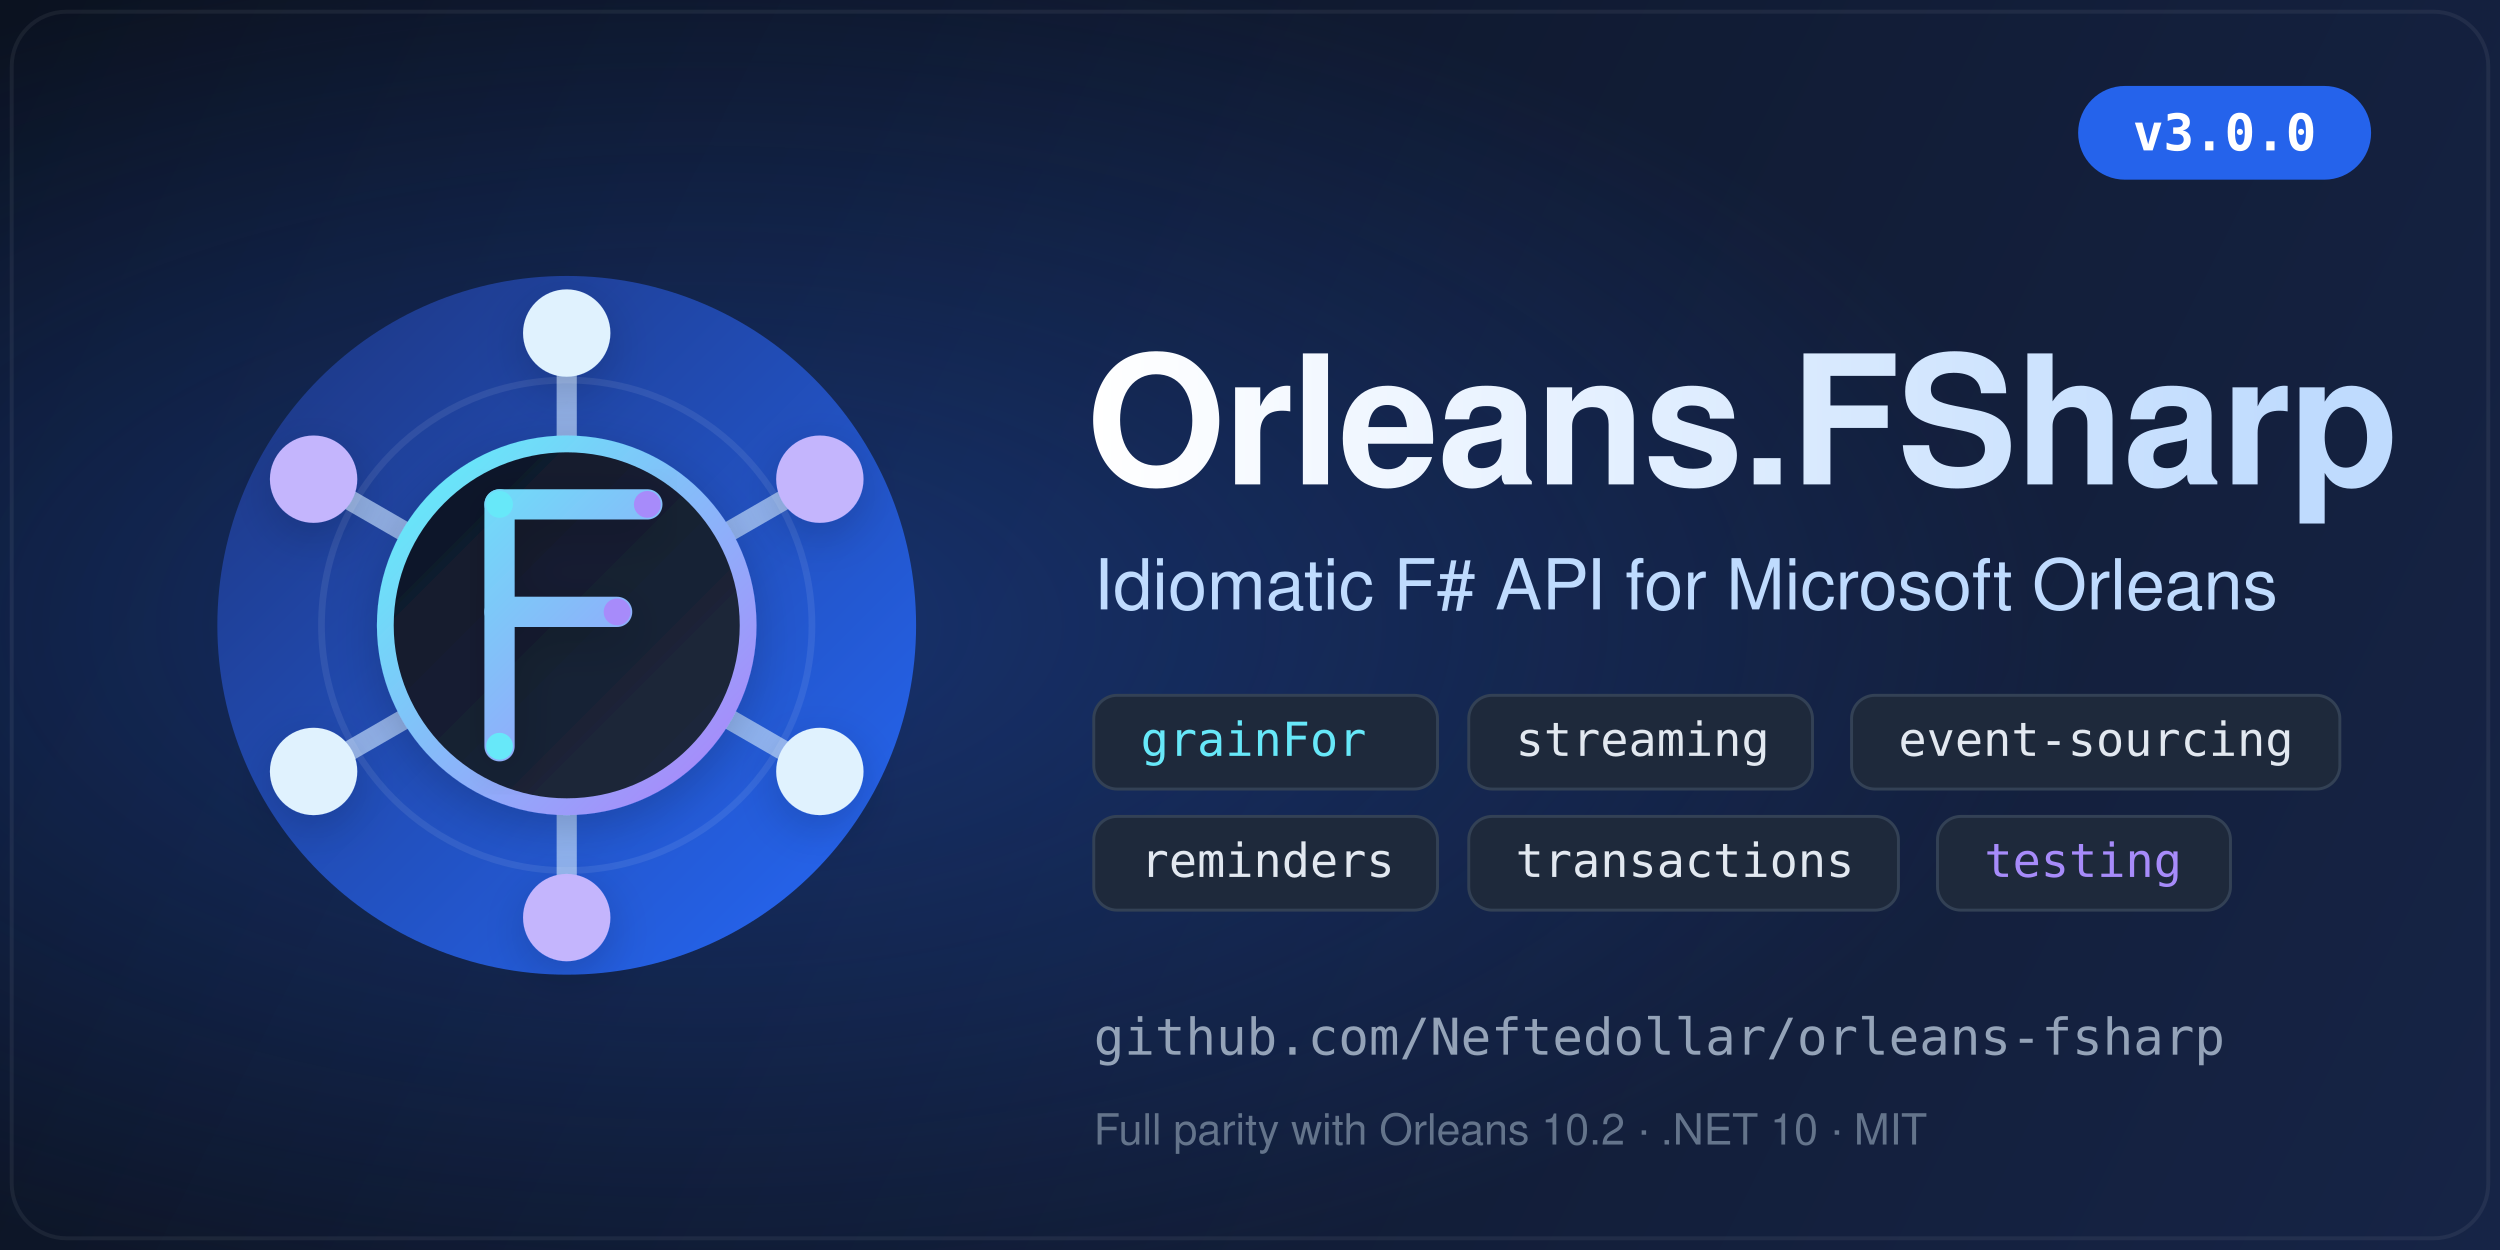
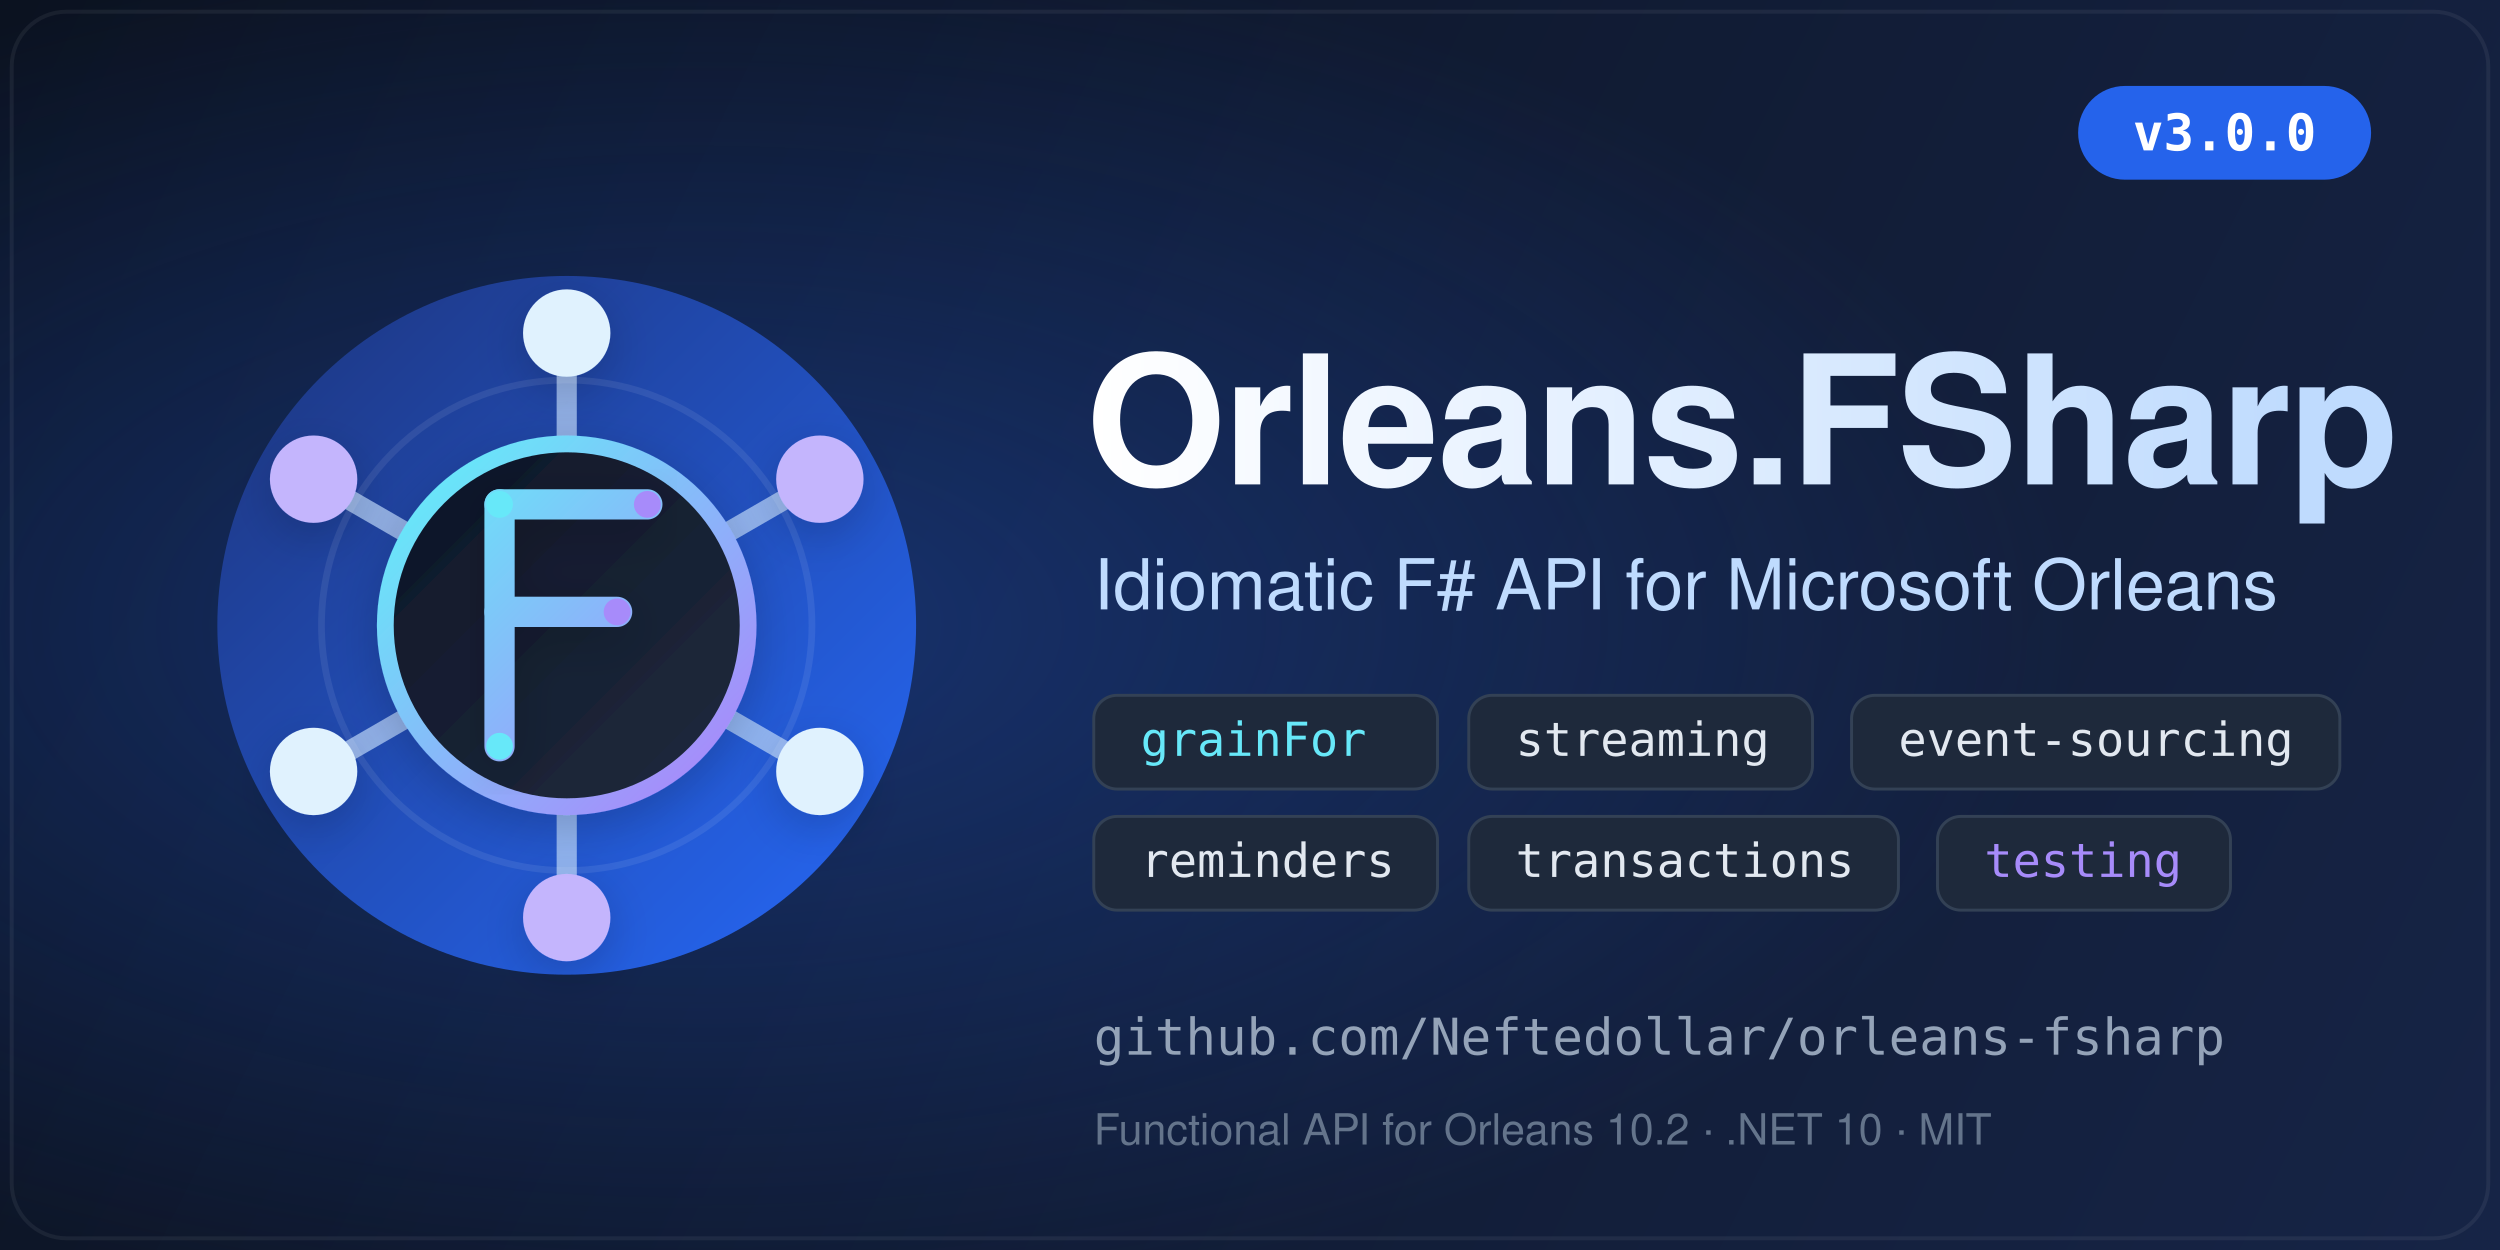
<svg xmlns="http://www.w3.org/2000/svg" width="1280" height="640" viewBox="0 0 1280 640" fill="none" role="img" aria-label="Orleans.FSharp — Idiomatic F# API for Microsoft Orleans">
  <defs>
    <linearGradient id="page" x1="0" y1="0" x2="1280" y2="640" gradientUnits="userSpaceOnUse">
      <stop stop-color="#0B1220" />
      <stop offset="1" stop-color="#162446" />
    </linearGradient>
    <radialGradient id="glow" cx="0.28" cy="0.5" r="0.55">
      <stop stop-color="#2563EB" stop-opacity="0.35" />
      <stop offset="1" stop-color="#2563EB" stop-opacity="0" />
    </radialGradient>
    <linearGradient id="bg" x1="96" y1="96" x2="416" y2="416" gradientUnits="userSpaceOnUse">
      <stop stop-color="#1E3A8A" />
      <stop offset="1" stop-color="#2563EB" />
    </linearGradient>
    <linearGradient id="core" x1="176" y1="176" x2="336" y2="336" gradientUnits="userSpaceOnUse">
      <stop stop-color="#0F172A" />
      <stop offset="1" stop-color="#1E293B" />
    </linearGradient>
    <linearGradient id="accent" x1="170" y1="170" x2="342" y2="342" gradientUnits="userSpaceOnUse">
      <stop stop-color="#67E8F9" />
      <stop offset="1" stop-color="#A78BFA" />
    </linearGradient>
    <linearGradient id="title" x1="560" y1="0" x2="1180" y2="0" gradientUnits="userSpaceOnUse">
      <stop stop-color="#FFFFFF" />
      <stop offset="1" stop-color="#BFDBFE" />
    </linearGradient>
    <filter id="softShadow" x="-20%" y="-20%" width="140%" height="140%" color-interpolation-filters="sRGB">
      <feDropShadow dx="0" dy="8" stdDeviation="14" flood-opacity="0.18" />
    </filter>
  </defs>
  <rect width="1280" height="640" fill="url(#page)" />
  <rect width="1280" height="640" fill="url(#glow)" />
  <rect x="6" y="6" width="1268" height="628" rx="28" fill="none" stroke="#FFFFFF" stroke-opacity="0.06" stroke-width="2" />
  <g transform="translate(70,100) scale(0.86)">
    <circle cx="256" cy="256" r="208" fill="url(#bg)" />
    <g stroke="#BFDBFE" stroke-opacity="0.7" stroke-width="12" stroke-linecap="round">
      <line x1="256" y1="156" x2="256" y2="98" />
      <line x1="342.6" y1="206" x2="392.8" y2="177" />
      <line x1="342.6" y1="306" x2="392.8" y2="335" />
      <line x1="256" y1="356" x2="256" y2="414" />
      <line x1="169.4" y1="306" x2="119.2" y2="335" />
      <line x1="169.4" y1="206" x2="119.2" y2="177" />
    </g>
    <g filter="url(#softShadow)">
      <circle cx="256" cy="82" r="26" fill="#E0F2FE" />
      <circle cx="406.7" cy="169" r="26" fill="#C4B5FD" />
      <circle cx="406.7" cy="343" r="26" fill="#E0F2FE" />
      <circle cx="256" cy="430" r="26" fill="#C4B5FD" />
      <circle cx="105.3" cy="343" r="26" fill="#E0F2FE" />
      <circle cx="105.3" cy="169" r="26" fill="#C4B5FD" />
    </g>
    <g filter="url(#softShadow)">
      <circle cx="256" cy="256" r="108" fill="url(#core)" stroke="url(#accent)" stroke-width="10" />
    </g>
    <g filter="url(#softShadow)" stroke="url(#accent)" stroke-width="18" stroke-linecap="round" stroke-linejoin="round">
      <path d="M216 184V328" />
      <path d="M216 184H304" />
      <path d="M216 248H286" />
    </g>
    <circle cx="216" cy="184" r="8" fill="#67E8F9" />
    <circle cx="304" cy="184" r="8" fill="#A78BFA" />
    <circle cx="286" cy="248" r="8" fill="#A78BFA" />
    <circle cx="216" cy="328" r="8" fill="#67E8F9" />
    <circle cx="256" cy="256" r="146" stroke="#FFFFFF" stroke-opacity="0.08" stroke-width="4" />
  </g>
  <g font-family="'SF Pro Display','Helvetica Neue',Helvetica,Arial,sans-serif">
    <rect x="1064" y="44" width="150" height="48" rx="24" fill="#2563EB" />
    <text x="1139" y="77" font-size="26" font-weight="700" fill="#FFFFFF" text-anchor="middle" font-family="'SF Mono',Menlo,Consolas,monospace">v3.0.0</text>
    <text x="556" y="248" font-size="92" font-weight="800" fill="url(#title)" letter-spacing="-1">Orleans.FSharp</text>
    <text x="560" y="312" font-size="36" font-weight="500" fill="#BFDBFE">Idiomatic F# API for Microsoft Orleans</text>
    <g font-family="'SF Mono','JetBrains Mono',Menlo,Consolas,monospace" font-size="24" fill="#E2E8F0">
      <rect x="560" y="356" width="176" height="48" rx="12" fill="#1E293B" stroke="#334155" stroke-width="1.5" />
      <text x="584" y="387" fill="#67E8F9">grainFor</text>
      <rect x="752" y="356" width="176" height="48" rx="12" fill="#1E293B" stroke="#334155" stroke-width="1.5" />
      <text x="776" y="387">streaming</text>
      <rect x="948" y="356" width="250" height="48" rx="12" fill="#1E293B" stroke="#334155" stroke-width="1.5" />
      <text x="972" y="387">event-sourcing</text>
      <rect x="560" y="418" width="176" height="48" rx="12" fill="#1E293B" stroke="#334155" stroke-width="1.5" />
      <text x="584" y="449">reminders</text>
      <rect x="752" y="418" width="220" height="48" rx="12" fill="#1E293B" stroke="#334155" stroke-width="1.5" />
      <text x="776" y="449">transactions</text>
      <rect x="992" y="418" width="150" height="48" rx="12" fill="#1E293B" stroke="#334155" stroke-width="1.5" />
      <text x="1016" y="449" fill="#A78BFA">testing</text>
    </g>
    <text x="560" y="540" font-size="26" font-weight="500" fill="#94A3B8" font-family="'SF Mono',Menlo,Consolas,monospace">github.com/Neftedollar/orleans-fsharp</text>
-     <text x="560" y="586" font-size="22" font-weight="500" fill="#64748B">Full parity with Orleans 10.2 · .NET 10 · MIT</text>
+     <text x="560" y="586" font-size="22" font-weight="500" fill="#64748B">Functional API for Orleans 10.2 · .NET 10 · MIT</text>
  </g>
</svg>
